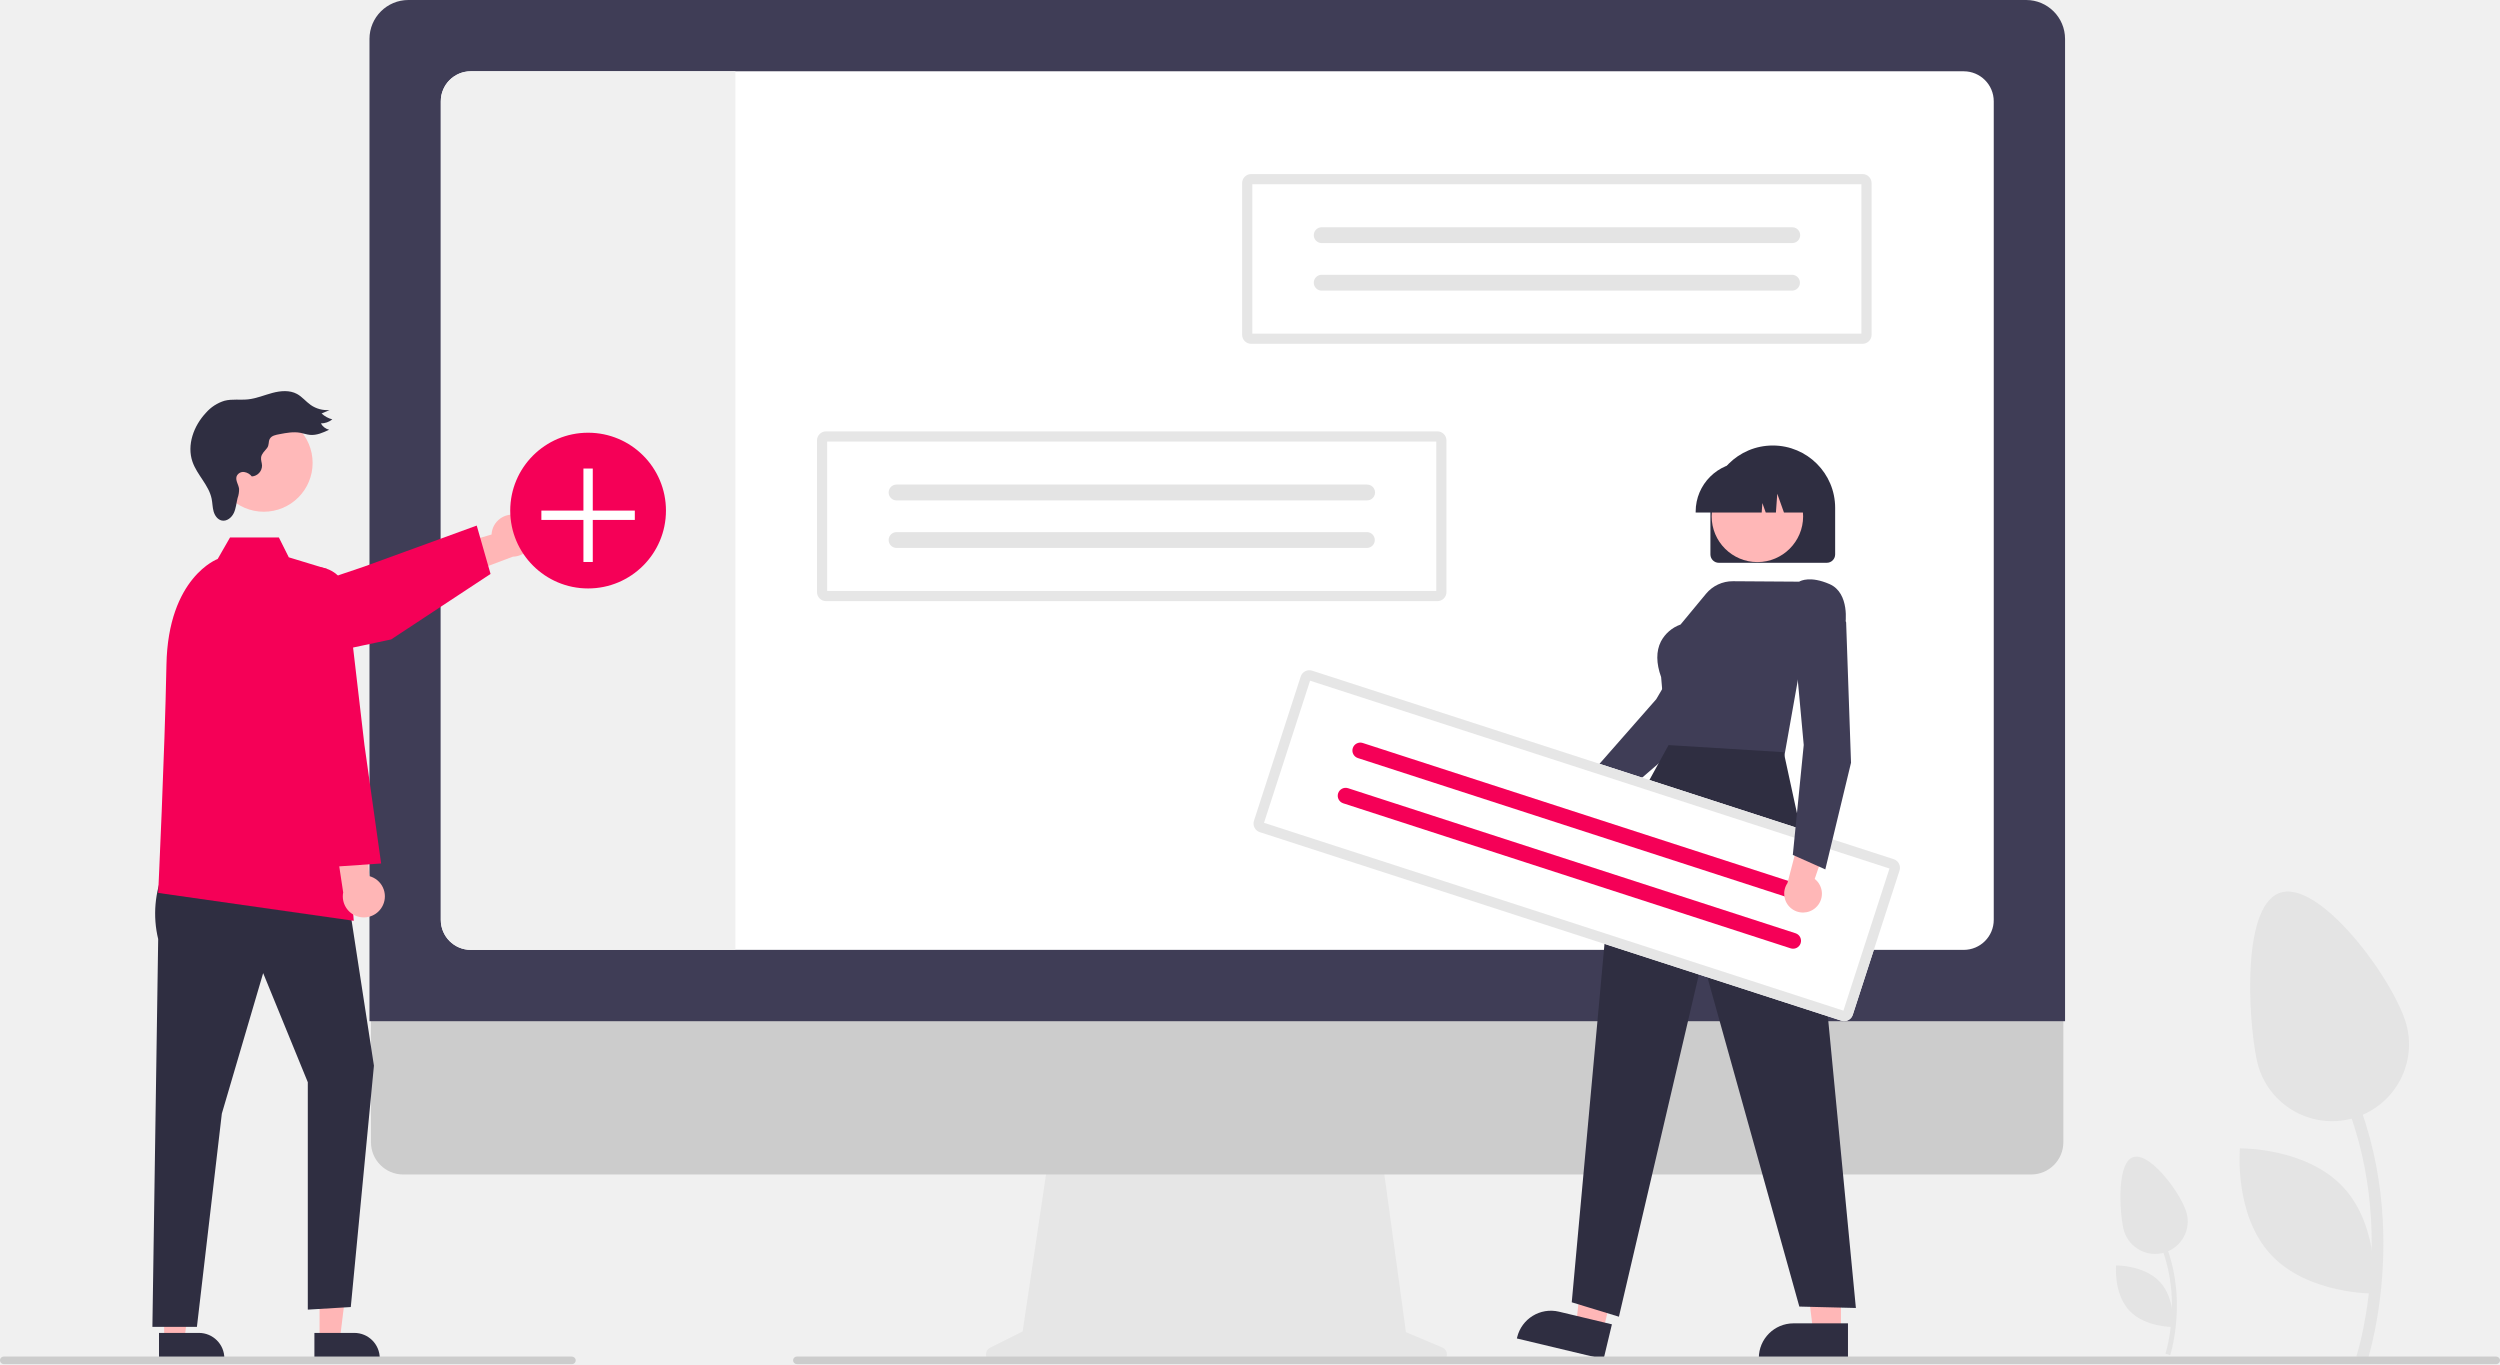
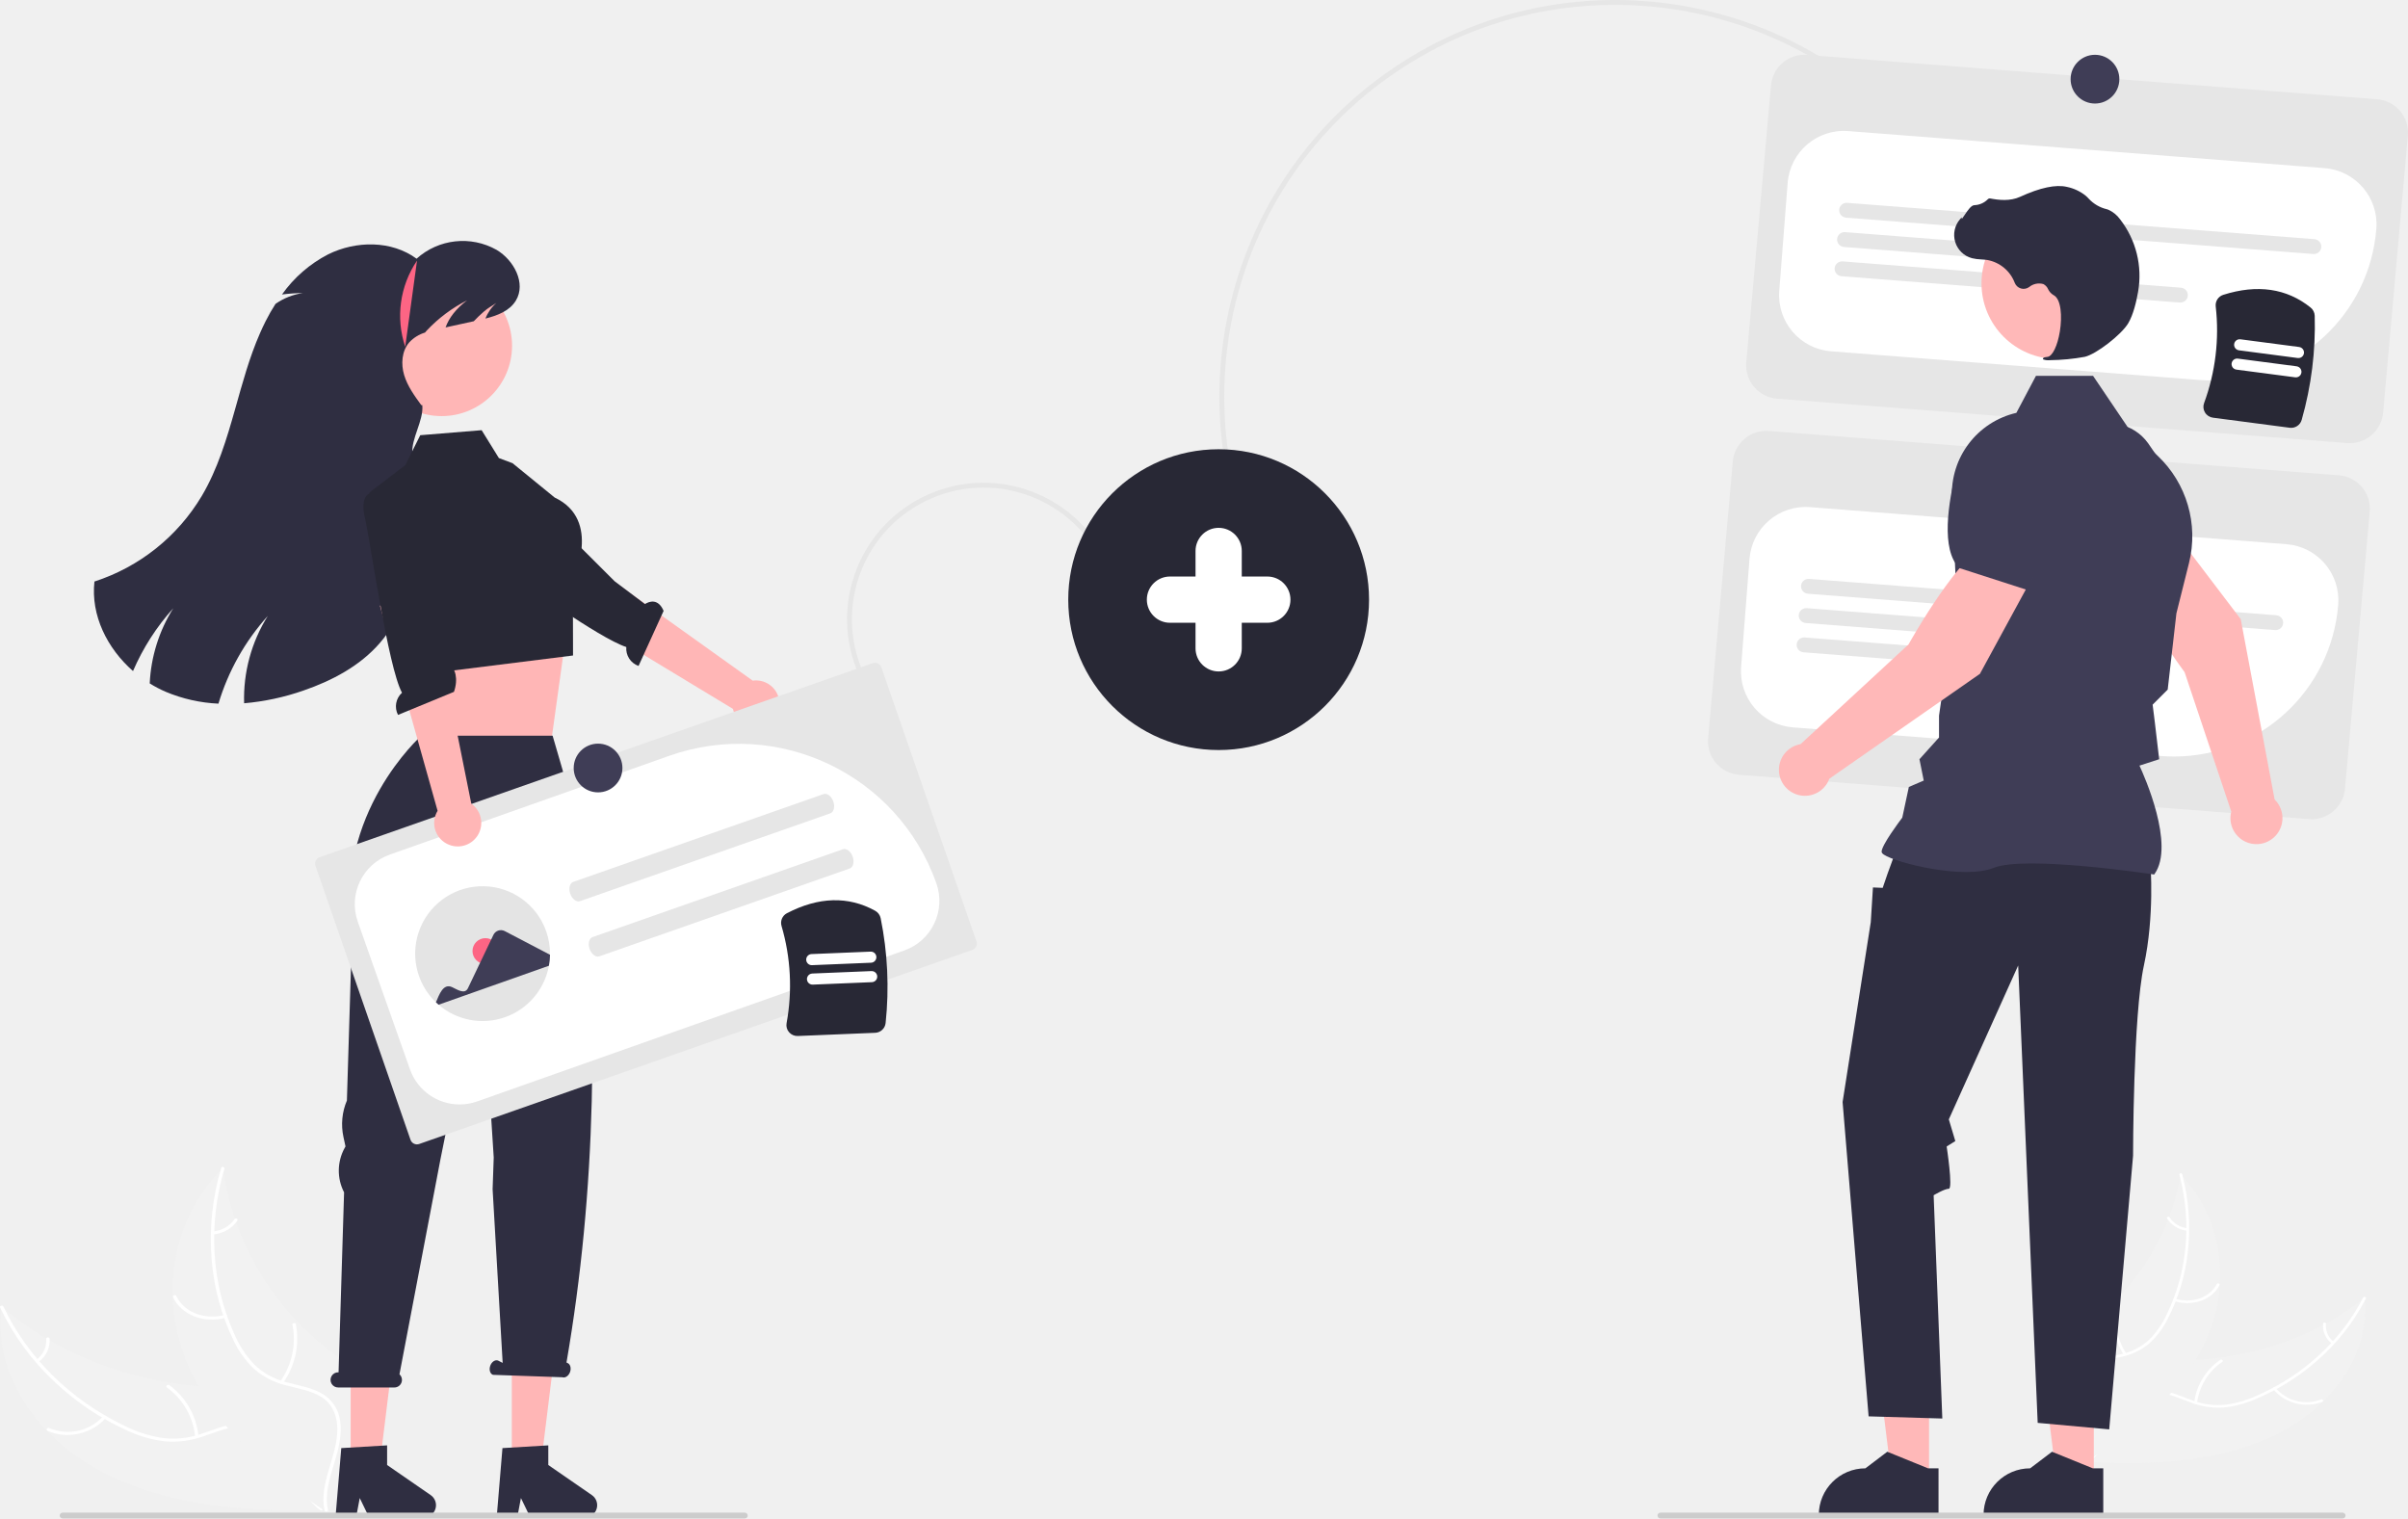
- <svg xmlns="http://www.w3.org/2000/svg" data-name="Layer 1" width="1005.563" height="548.695" viewBox="0 0 1005.563 548.695">
-   <path d="M970.113,720.75c.096-.288,9.414-29.119-7.077-54.845l-1.684,1.079c15.963,24.903,6.956,52.855,6.864,53.134Z" transform="translate(-97.21873 -175.6525)" fill="#e4e4e4" />
-   <path d="M951.243,669.605a13.113,13.113,0,1,0,25.662-5.412c-1.494-7.086-14.164-24.722-21.251-23.228S949.749,662.519,951.243,669.605Z" transform="translate(-97.21873 -175.6525)" fill="#e4e4e4" />
-   <path d="M953.633,702.748c6.324,6.834,17.638,6.649,17.638,6.649s1.06-11.266-5.264-18.1-17.638-6.649-17.638-6.649S947.308,695.914,953.633,702.748Z" transform="translate(-97.21873 -175.6525)" fill="#e4e4e4" />
-   <path d="M1049.489,722.75c.226-.68,22.216-68.718-16.702-129.429l-3.973,2.547c37.672,58.77,16.416,124.733,16.197,125.392Z" transform="translate(-97.21873 -175.6525)" fill="#e4e4e4" />
-   <path d="M1004.958,602.051a30.946,30.946,0,0,0,60.56-12.772c-3.527-16.723-33.426-58.343-50.15-54.816S1001.431,585.328,1004.958,602.051Z" transform="translate(-97.21873 -175.6525)" fill="#e4e4e4" />
-   <path d="M1010.597,680.267c14.925,16.128,41.625,15.69,41.625,15.69s2.502-26.586-12.423-42.714-41.625-15.69-41.625-15.69S995.672,664.139,1010.597,680.267Z" transform="translate(-97.21873 -175.6525)" fill="#e4e4e4" />
-   <path d="M677.315,717.627l-14.592-6.144-10.01-73.151H519.408L508.557,711.184l-13.055,6.527a3.1,3.1,0,0,0,1.387,5.873H676.112A3.1,3.1,0,0,0,677.315,717.627Z" transform="translate(-97.21873 -175.6525)" fill="#e6e6e6" />
-   <path d="M914.206,648.064H259.377a12.973,12.973,0,0,1-12.944-12.973V542.751h680.718v92.34A12.974,12.974,0,0,1,914.206,648.064Z" transform="translate(-97.21873 -175.6525)" fill="#ccc" />
-   <path d="M927.835,586.393h-682V191.292a15.657,15.657,0,0,1,15.64-15.639H912.195A15.657,15.657,0,0,1,927.835,191.292Z" transform="translate(-97.21873 -175.6525)" fill="#3f3d56" />
-   <path d="M887.106,204.328h-600.54a12.065,12.065,0,0,0-12.05,12.06v329.27a12.065,12.065,0,0,0,12.05,12.06h600.54a12.072,12.072,0,0,0,12.05-12.06v-329.27A12.072,12.072,0,0,0,887.106,204.328Z" transform="translate(-97.21873 -175.6525)" fill="#fff" />
-   <path d="M393.016,204.328v353.39H286.566a12.065,12.065,0,0,1-12.05-12.06v-329.27a12.065,12.065,0,0,1,12.05-12.06Z" transform="translate(-97.21873 -175.6525)" fill="#f0f0f0" />
-   <path d="M305.196,382.849a8.406,8.406,0,0,0-10.263,7.799l-28.653,8.447,11.862,10.014,25.391-9.557a8.452,8.452,0,0,0,1.663-16.703Z" transform="translate(-97.21873 -175.6525)" fill="#ffb6b6" />
-   <path d="M189.424,446.424a11.952,11.952,0,0,1-3.808-23.276l58.064-19.6,45.292-16.5,5.558,19.455-39.984,26.347-62.624,13.311A12.025,12.025,0,0,1,189.424,446.424Z" transform="translate(-97.21873 -175.6525)" fill="#f50057" />
-   <polygon points="128.541 538.792 136.693 538.792 140.572 507.347 128.539 507.347 128.541 538.792" fill="#ffb6b6" />
-   <path d="M223.68,711.783l16.055-.001h.001A10.232,10.232,0,0,1,249.967,722.014v.332l-26.287.001Z" transform="translate(-97.21873 -175.6525)" fill="#2f2e41" />
-   <polygon points="66.033 538.792 74.185 538.792 78.064 507.347 66.032 507.347 66.033 538.792" fill="#ffb6b6" />
-   <path d="M161.172,711.783l16.055-.001h.001A10.232,10.232,0,0,1,187.46,722.014v.332l-26.287.001Z" transform="translate(-97.21873 -175.6525)" fill="#2f2e41" />
-   <path d="M163.171,525.829a43.784,43.784,0,0,0-2.327,27.549l-2.327,155.984h17.905l10.024-85.782,16.624-56.523,17.954,43.888v91.471l17.289-1.034,9.31-97.086-10.64-69.157Z" transform="translate(-97.21873 -175.6525)" fill="#2f2e41" />
-   <path d="M228.671,404.471l-15.294-4.655-3.99-7.98H189.741l-4.959,8.645s-19.949,7.315-20.614,42.558-3.325,91.767-3.325,91.767l78.661,11.214Z" transform="translate(-97.21873 -175.6525)" fill="#f50057" />
-   <path d="M251.254,539.709A8.406,8.406,0,0,0,245.759,528.049l-2.306-29.783-12.261,9.521,4.069,26.823a8.452,8.452,0,0,0,15.992,5.099Z" transform="translate(-97.21873 -175.6525)" fill="#ffb6b6" />
-   <path d="M230.334,524.358l-17.458-44.588V415.748a11.951,11.951,0,0,1,23.821-1.385l7.1,60.871L250.52,522.966Z" transform="translate(-97.21873 -175.6525)" fill="#f50057" />
-   <circle cx="106.114" cy="186.2" r="19.632" fill="#ffb9b9" />
-   <path d="M204.618,355.885c-.919,1.179-2.178,2.244-2.38,3.725-.15,1.097.33,2.182.375,3.288a4.388,4.388,0,0,1-4.102,4.393,4.868,4.868,0,0,0-3.133-1.792,2.891,2.891,0,0,0-2.977,1.72c-.583,1.647.766,3.32.983,5.053a10.452,10.452,0,0,1-.612,3.766c-.497,1.989-.63,4.093-1.503,5.949s-2.813,3.451-4.822,3.041c-1.689-.345-2.832-1.981-3.305-3.639s-.451-3.416-.793-5.106c-1.111-5.491-5.837-9.559-7.691-14.845-2.376-6.773.478-14.521,5.398-19.749a16.076,16.076,0,0,1,7.489-4.849c3.066-.781,6.307-.22,9.452-.553,3.364-.357,6.526-1.724,9.795-2.593s6.921-1.196,9.893.42c2.073,1.127,3.574,3.071,5.505,4.427a11.548,11.548,0,0,0,7.587,2.031l-3.21,1.403a10.311,10.311,0,0,0,4.325,2.369,7.48,7.48,0,0,1-4.609,1.618,5.264,5.264,0,0,0,3.316,2.55c-2.438,1.144-5.026,2.317-7.706,2.059-1.313-.126-2.568-.593-3.865-.833-2.765-.512-5.604.019-8.365.548-1.45.278-3.23.545-3.962,1.939C205.091,353.386,205.557,354.68,204.618,355.885Z" transform="translate(-97.21873 -175.6525)" fill="#2f2e41" />
-   <circle cx="236.547" cy="205.371" r="31.32" fill="#f50057" />
-   <polygon points="255.339 205.371 238.427 205.371 238.427 188.458 234.668 188.458 234.668 205.371 217.755 205.371 217.755 209.129 234.668 209.129 234.668 226.042 238.427 226.042 238.427 209.129 255.339 209.129 255.339 205.371" fill="#fff" />
-   <path d="M600.474,245.661a3.647,3.647,0,0,0-3.643,3.643v60.998a3.647,3.647,0,0,0,3.643,3.643H846.377a3.647,3.647,0,0,0,3.643-3.643v-60.998a3.647,3.647,0,0,0-3.643-3.643Z" transform="translate(-97.21873 -175.6525)" fill="#fff" />
-   <path d="M600.474,245.661a3.647,3.647,0,0,0-3.643,3.643v60.998a3.647,3.647,0,0,0,3.643,3.643H846.377a3.647,3.647,0,0,0,3.643-3.643v-60.998a3.647,3.647,0,0,0-3.643-3.643Z" transform="translate(-97.21873 -175.6525)" fill="#e6e6e6" />
-   <path d="M600.93,309.847H845.921V249.759H600.93Z" transform="translate(-97.21873 -175.6525)" fill="#fff" />
-   <path d="M628.784,267.053a3.188,3.188,0,0,0,0,6.375H818.058a3.188,3.188,0,1,0,.003-6.375H628.784Z" transform="translate(-97.21873 -175.6525)" fill="#e4e4e4" />
-   <path d="M628.784,286.178a3.188,3.188,0,0,0,0,6.375H818.058a3.188,3.188,0,0,0,.014-6.375h-189.288Z" transform="translate(-97.21873 -175.6525)" fill="#e4e4e4" />
-   <path d="M429.474,349.161a3.647,3.647,0,0,0-3.643,3.643v60.998a3.647,3.647,0,0,0,3.643,3.643H675.377a3.647,3.647,0,0,0,3.643-3.643v-60.998a3.647,3.647,0,0,0-3.643-3.643Z" transform="translate(-97.21873 -175.6525)" fill="#fff" />
-   <path d="M429.474,349.161a3.647,3.647,0,0,0-3.643,3.643v60.998a3.647,3.647,0,0,0,3.643,3.643H675.377a3.647,3.647,0,0,0,3.643-3.643v-60.998a3.647,3.647,0,0,0-3.643-3.643Z" transform="translate(-97.21873 -175.6525)" fill="#e6e6e6" />
-   <path d="M429.93,413.347H674.921V353.259H429.93Z" transform="translate(-97.21873 -175.6525)" fill="#fff" />
-   <path d="M457.784,370.553a3.188,3.188,0,0,0,0,6.375H647.058a3.188,3.188,0,1,0,.003-6.375H457.784Z" transform="translate(-97.21873 -175.6525)" fill="#e4e4e4" />
-   <path d="M457.784,389.678a3.188,3.188,0,0,0,0,6.375H647.058a3.188,3.188,0,0,0,.014-6.375h-189.288Z" transform="translate(-97.21873 -175.6525)" fill="#e4e4e4" />
-   <path d="M729.211,512.874a7.536,7.536,0,0,0,6.404-9.619l21.793-15.566-12.988-5.001-18.704,15.549a7.577,7.577,0,0,0,3.494,14.638Z" transform="translate(-97.21873 -175.6525)" fill="#ffb7b7" />
-   <path d="M741.31,502.622l-7.23-12.348.154-.175,29.17-33.209,22.648-38.623,19.667,2.507.29,5.945-.059.089L774.704,473.777l-.033.028Z" transform="translate(-97.21873 -175.6525)" fill="#3f3d56" />
-   <polygon points="740.467 535.914 729.346 535.913 724.054 493.014 740.469 493.015 740.467 535.914" fill="#ffb7b7" />
-   <path d="M840.523,722.347l-35.862-.001v-.454a13.959,13.959,0,0,1,13.958-13.958H818.62l21.903.001Z" transform="translate(-97.21873 -175.6525)" fill="#2f2e41" />
-   <polygon points="644.748 535.55 633.93 532.967 638.746 490.012 654.712 493.824 644.748 535.55" fill="#ffb7b7" />
-   <path d="M742.222,722.347l-34.881-8.329.105-.441a13.959,13.959,0,0,1,16.818-10.335l.001 0,21.304,5.087Z" transform="translate(-97.21873 -175.6525)" fill="#2f2e41" />
-   <path d="M785.191,398.654V379.933a25.086,25.086,0,0,1,50.173,0v18.721a3.374,3.374,0,0,1-3.37,3.37h-43.433A3.374,3.374,0,0,1,785.191,398.654Z" transform="translate(-97.21873 -175.6525)" fill="#2f2e41" />
-   <circle cx="706.868" cy="207.695" r="18.392" fill="#ffb7b7" />
-   <path d="M779.256,381.431a19.867,19.867,0,0,1,19.844-19.844h3.744a19.867,19.867,0,0,1,19.844,19.844v.374h-7.913l-2.699-7.557-.54,7.557h-4.089l-1.362-3.813-.272,3.813H779.256Z" transform="translate(-97.21873 -175.6525)" fill="#2f2e41" />
-   <path d="M814.815,480.421l-46.83-1.782-2.618-30.637c-2.019-5.608-2.052-10.423-.097-14.31a14.324,14.324,0,0,1,7.908-6.835l10.247-12.376a13.947,13.947,0,0,1,10.83-5.048l26.623.182c.642-.386,4.535-2.364,12.212.964,8.327,3.61,6.393,16.147,6.373,16.273l-.019.118-.091.077-17.71,14.914Z" transform="translate(-97.21873 -175.6525)" fill="#3f3d56" />
-   <polygon points="671.139 299.694 648.988 340.08 632.194 523.817 651.169 529.612 684.756 385.882 723.736 525.534 746.481 526.103 730.994 364.944 717.46 302.548 671.139 299.694" fill="#2f2e41" />
-   <path d="M624.995,445.41a3.647,3.647,0,0,0-4.589,2.342L601.596,505.778a3.647,3.647,0,0,0,2.342,4.589L837.857,586.196a3.647,3.647,0,0,0,4.589-2.342l18.81-58.025a3.647,3.647,0,0,0-2.342-4.589Z" transform="translate(-97.21873 -175.6525)" fill="#fff" />
-   <path d="M624.995,445.41a3.647,3.647,0,0,0-4.589,2.342L601.596,505.778a3.647,3.647,0,0,0,2.342,4.589L837.857,586.196a3.647,3.647,0,0,0,4.589-2.342l18.81-58.025a3.647,3.647,0,0,0-2.342-4.589Z" transform="translate(-97.21873 -175.6525)" fill="#e6e6e6" />
-   <path d="M605.635,506.609l233.053,75.548,18.529-57.159-233.053-75.548Z" transform="translate(-97.21873 -175.6525)" fill="#fff" />
-   <path d="M645.328,474.49a3.188,3.188,0,0,0-1.966,6.065l180.05,58.366a3.188,3.188,0,1,0,1.969-6.064l-.003-.001Z" transform="translate(-97.21873 -175.6525)" fill="#f50057" />
-   <path d="M639.431,492.683a3.188,3.188,0,0,0-1.966,6.065L817.514,557.114a3.188,3.188,0,0,0,1.979-6.06l-.014-.004Z" transform="translate(-97.21873 -175.6525)" fill="#f50057" />
-   <path d="M827.539,540.728a7.536,7.536,0,0,0-.397-11.549l8.648-25.347-13.47,3.5-6.147,23.533a7.577,7.577,0,0,0,11.366,9.863Z" transform="translate(-97.21873 -175.6525)" fill="#ffb7b7" />
-   <path d="M831.402,525.347,818.333,519.521l4.391-44.216-4.087-44.586,17.446-9.418,3.698,4.663.004.106,1.96,56.38-.01.043Z" transform="translate(-97.21873 -175.6525)" fill="#3f3d56" />
-   <path d="M1101.255,724.347l-683.448,0a1.567,1.567,0,0,1-1.539-1.134,1.529,1.529,0,0,1,1.477-1.919l683.385,0a1.615,1.615,0,0,1,1.616,1.194A1.528,1.528,0,0,1,1101.255,724.347Z" transform="translate(-97.21873 -175.6525)" fill="#ccc" />
-   <path d="M327.255,724.347l-228.448,0a1.567,1.567,0,0,1-1.539-1.134,1.529,1.529,0,0,1,1.477-1.919l228.385,0a1.615,1.615,0,0,1,1.616,1.194A1.528,1.528,0,0,1,327.255,724.347Z" transform="translate(-97.21873 -175.6525)" fill="#ccc" />
+ <svg xmlns="http://www.w3.org/2000/svg" data-name="Layer 1" width="989.311" height="623.836" viewBox="0 0 989.311 623.836">
+   <path d="M692.379,157.22c71.22-38.107,161.612-18.129,209.536,49.439l-1.631,1.157c-47.332-66.735-136.619-86.461-206.963-48.833a161.362,161.362,0,0,0-17.272,10.692C603.712,220.983,586.602,321.574,637.908,393.911l-1.631,1.157c-51.944-73.237-34.622-175.08,38.615-227.024A163.743,163.743,0,0,1,692.379,157.22Z" transform="translate(-105.3446 -138.0821)" fill="#e6e6e6" />
+   <path d="M1069.675,320.104,835.425,301.88a13.774,13.774,0,0,1-12.649-14.784l10.155-113.813a13.774,13.774,0,0,1,14.784-12.65l234.25,18.224a13.774,13.774,0,0,1,12.65,14.784L1084.458,307.454A13.774,13.774,0,0,1,1069.675,320.104Z" transform="translate(-105.3446 -138.0821)" fill="#e6e6e6" />
+   <path d="M1014.342,294.391q-2.667,0-5.354-.208L857.601,282.406a23.119,23.119,0,0,1-21.257-24.843l3.452-44.375A23.146,23.146,0,0,1,864.64,191.93l195.762,15.229a23.147,23.147,0,0,1,21.257,24.843,67.639,67.639,0,0,1-67.317,62.389Z" transform="translate(-105.3446 -138.0821)" fill="#fff" />
+   <path d="M1055.718,242.436l-191.906-14.93a3.054,3.054,0,1,1,.474-6.089l191.906,14.93a3.054,3.054,0,1,1-.474,6.089Z" transform="translate(-105.3446 -138.0821)" fill="#e6e6e6" />
+   <path d="M976.033,248.34l-113.158-8.803a3.054,3.054,0,0,1,.474-6.089L976.507,242.251a3.054,3.054,0,1,1-.474,6.089Z" transform="translate(-105.3446 -138.0821)" fill="#e6e6e6" />
+   <path d="M1000.96,262.383,861.94,251.567a3.054,3.054,0,1,1,.474-6.089l139.021,10.815a3.054,3.054,0,0,1-.474,6.089Z" transform="translate(-105.3446 -138.0821)" fill="#e6e6e6" />
+   <path d="M1054,474.604l-234.25-18.224a13.774,13.774,0,0,1-12.649-14.784l10.155-113.813a13.774,13.774,0,0,1,14.784-12.65l234.25,18.224a13.774,13.774,0,0,1,12.65,14.784l-10.155,113.813A13.774,13.774,0,0,1,1054,474.604Z" transform="translate(-105.3446 -138.0821)" fill="#e6e6e6" />
+   <path d="M998.606,448.889q-2.629,0-5.293-.206L841.926,436.906a23.119,23.119,0,0,1-21.257-24.843l3.452-44.375a23.121,23.121,0,0,1,24.844-21.258L1044.727,361.66a23.12,23.12,0,0,1,21.257,24.843A67.722,67.722,0,0,1,998.606,448.889Z" transform="translate(-105.3446 -138.0821)" fill="#fff" />
+   <path d="M1040.043,396.936,848.136,382.007a3.054,3.054,0,1,1,.474-6.089l191.906,14.93a3.054,3.054,0,1,1-.474,6.089Z" transform="translate(-105.3446 -138.0821)" fill="#e6e6e6" />
+   <path d="M960.358,402.84,847.201,394.037a3.054,3.054,0,1,1,.474-6.089L960.832,396.751a3.054,3.054,0,0,1-.474,6.089Z" transform="translate(-105.3446 -138.0821)" fill="#e6e6e6" />
+   <path d="M985.285,416.883,846.265,406.067a3.054,3.054,0,0,1,.474-6.089l139.021,10.815a3.054,3.054,0,0,1-.474,6.089Z" transform="translate(-105.3446 -138.0821)" fill="#e6e6e6" />
+   <path d="M458.135,415.139a56.086,56.086,0,1,1,102.625-45.285l-1.83.808a54.085,54.085,0,1,0-98.964,43.669Z" transform="translate(-105.3446 -138.0821)" fill="#e6e6e6" />
+   <path d="M1039.491,727.921c22.9-10.852,39.958-32.684,37.297-56.678-20.545,16.636-48.515,25.926-77.391,25.704-11.247-.087-23.842-1.231-32.015,5.08-5.085,3.927-7.379,10.162-7.669,16.376-.29,6.214,1.217,12.504,2.715,18.711l-.456,1.471C988.86,740.296,1016.59,738.772,1039.491,727.921Z" transform="translate(-105.3446 -138.0821)" fill="#f2f2f2" />
+   <path d="M1076.224,671.183c-8.857,17.282-24.213,31.686-43.297,40.117a45.812,45.812,0,0,1-13.206,3.88,29.856,29.856,0,0,1-13.736-1.796c-4.148-1.488-8.236-3.426-12.635-4.016a16.171,16.171,0,0,0-12.219,3.294c-4.065,3.161-6.489,7.535-8.686,11.898-2.439,4.845-4.884,9.918-9.66,13.22-.579.4.227,1.232.805.833,8.31-5.744,9.51-16.132,16.113-23.089a15.539,15.539,0,0,1,12.492-5.222c4.489.331,8.707,2.327,12.894,3.865a32.04,32.04,0,0,0,13.399,2.198,42.982,42.982,0,0,0,13.367-3.399,92.244,92.244,0,0,0,25.291-15.737,86.238,86.238,0,0,0,20.212-25.658c.306-.597-.83-.983-1.134-.39Z" transform="translate(-105.3446 -138.0821)" fill="#fff" />
+   <path d="M1039.32,708.865a17.932,17.932,0,0,0,20.161,5.125c.667-.28.122-1.257-.545-.976a16.601,16.601,0,0,1-18.746-4.8c-.468-.57-1.335.086-.87.652Z" transform="translate(-105.3446 -138.0821)" fill="#fff" />
+   <path d="M1007.999,714.38a24.113,24.113,0,0,1,10.37-16.813c.577-.402-.229-1.234-.805-.833a25.072,25.072,0,0,0-10.749,17.518c-.082.67,1.103.794,1.184.128Z" transform="translate(-105.3446 -138.0821)" fill="#fff" />
+   <path d="M1064.096,689.31a8.152,8.152,0,0,1-3.143-7.287c.092-.668-1.093-.791-1.184-.128a9.127,9.127,0,0,0,3.458,8.067.678.678,0,0,0,.837.09.486.486,0,0,0,.032-.742Z" transform="translate(-105.3446 -138.0821)" fill="#fff" />
+   <path d="M1001.232,620.513c-.071.414-.141.829-.221,1.247a90.558,90.558,0,0,1-4.472,16.289c-.147.411-.302.824-.462,1.229a98.171,98.171,0,0,1-22.517,33.988A103.186,103.186,0,0,1,960.682,684.036c-6.381,4.516-13.746,8.927-17.785,15.011a16.16,16.16,0,0,0-1.148,1.965l18.194,36.812c.087.069.165.141.252.209l.654,1.494c.253-.153.511-.316.764-.469.147-.088.29-.184.437-.272.097-.061.194-.123.285-.173.032-.02.064-.041.088-.058.092-.05.17-.106.253-.153q2.169-1.366,4.322-2.766c.009-.003.009-.003.014-.014,10.913-7.136,21.177-15.2,29.61-24.503.254-.28.517-.563.762-.859a91.846,91.846,0,0,0,10.029-13.491,78.985,78.985,0,0,0,4.262-8.075,65.191,65.191,0,0,0,5.672-22.691c1.028-15.712-3.633-31.959-15.221-44.537C1001.831,621.145,1001.538,620.831,1001.232,620.513Z" transform="translate(-105.3446 -138.0821)" fill="#f2f2f2" />
+   <path d="M1000.767,620.764c5.068,19.434,3.322,39.93-5.259,57.37a36.004,36.004,0,0,1-7.261,10.411,24.302,24.302,0,0,1-11.5,5.883c-4.113.974-8.486,1.534-12.178,3.406a12.838,12.838,0,0,0-6.918,9.382c-.903,4.872.242,9.889,1.551,14.775,1.453,5.424,3.058,11.045,1.716,16.421-.162.651,1.004.923,1.166.272,2.333-9.353-3.8-18.81-3.566-28.271.109-4.415,1.718-8.717,5.818-11.164,3.585-2.139,8.094-2.721,12.27-3.674a26.335,26.335,0,0,0,11.52-5.359,33.615,33.615,0,0,0,7.707-10.089,78.617,78.617,0,0,0,8.282-26.983,86.815,86.815,0,0,0-2.236-32.66c-.175-.671-1.287-.386-1.113.281Z" transform="translate(-105.3446 -138.0821)" fill="#fff" />
+   <path d="M998.645,672.622c7.485,2.345,15.425-.46,18.563-6.523.309-.597-.759-1.132-1.069-.534-2.94,5.679-10.288,8.227-17.284,6.035-.736-.231-.942.793-.21,1.022Z" transform="translate(-105.3446 -138.0821)" fill="#fff" />
+   <path d="M978.929,694.185a25.601,25.601,0,0,1-3.617-19.851c.16-.652-1.007-.923-1.166-.272a26.647,26.647,0,0,0,3.81,20.654C978.347,695.328,979.318,694.794,978.929,694.185Z" transform="translate(-105.3446 -138.0821)" fill="#fff" />
+   <path d="M1003.958,642.677a10.059,10.059,0,0,1-7.286-4.486c-.383-.616-1.354-.081-.973.53a11.271,11.271,0,0,0,8.049,4.978c.322.039.623-.075.688-.375a.586.586,0,0,0-.478-.647Z" transform="translate(-105.3446 -138.0821)" fill="#fff" />
+   <path d="M1039.856,466.548l-13.919-74.096L998.613,356.487l-20.25,13.239c2.861,15.519,24.505,44.491,24.505,44.491l19.184,57.304c-.077.298-.148.599-.199.908a10.687,10.687,0,1,0,18.002-5.881Z" transform="translate(-105.3446 -138.0821)" fill="#ffb8b8" />
+   <path d="M978.907,377.555l22.925-18.607.044-.098c4.288-9.716-5.232-26.377-13.974-38.642a19.596,19.596,0,0,0-26.223-5.3h0a19.639,19.639,0,0,0-9.131,18.613l1.928,18.562Z" transform="translate(-105.3446 -138.0821)" fill="#3f3d56" />
+   <polygon points="792.539 608.221 777.285 608.22 770.029 549.384 792.542 549.385 792.539 608.221" fill="#ffb8b8" />
+   <path d="M901.775,741.323l-4.293-0L880.719,734.506l-8.984,6.816h-.001a19.145,19.145,0,0,0-19.144,19.144v.622l49.184.002Z" transform="translate(-105.3446 -138.0821)" fill="#2f2e41" />
+   <polygon points="860.222 608.221 844.968 608.22 837.712 549.384 860.225 549.385 860.222 608.221" fill="#ffb8b8" />
+   <path d="M969.458,741.323l-4.293-0-16.762-6.817-8.984,6.816h-.001A19.145,19.145,0,0,0,920.273,760.465v.622l49.184.002Z" transform="translate(-105.3446 -138.0821)" fill="#2f2e41" />
+   <path d="M988.826,492.877s1.781,21.374-2.672,41.857-4.453,78.17-4.453,78.17l-9.796,112.411-29.389-2.672-8.015-187.91-28.498,63.23,2.672,8.906-3.559,2.226s2.668,17.366.887,17.366-6.234,2.672-6.234,2.672l3.562,91.728-30.279-.891L862.365,590.84l11.577-73.917.891-14.249,4.008.165,2.041-5.953,3.748-10.242Z" transform="translate(-105.3446 -138.0821)" fill="#2f2e41" />
+   <path d="M990.365,497.367l.159-.223c8.477-11.868-4.272-40.386-6.195-44.52l8.099-2.628-1.824-15.503-.864-6.911,6.19-6.19.017-.154,3.562-31.17,5.179-20.703a45.452,45.452,0,0,0-12.901-44.048l-11.972-11.288-14.55-21.529h-23.463l-8.045,15.196A34.199,34.199,0,0,0,907.297,342.612l1.823,39.855-7.138,49.623-.004,8.98-8.033,8.927,1.754,8.77-6.114,2.62-2.7,12.597c-1.117,1.474-8.491,11.306-8.491,13.994,0,.404.298.794.937,1.226,5.025,3.403,32.8,10.34,45.092,5.421,13.094-5.236,65.145,2.619,65.67,2.699Z" transform="translate(-105.3446 -138.0821)" fill="#3f3d56" />
+   <path d="M786.324,760.728a1.186,1.186,0,0,0,1.183,1.19h280.297a1.19,1.19,0,0,0,0-2.38h-280.29a1.187,1.187,0,0,0-1.19,1.183Z" transform="translate(-105.3446 -138.0821)" fill="#ccc" />
+   <circle cx="845.159" cy="116.393" r="31.074" fill="#ffb8b8" />
+   <path d="M947.526,286.053a84.516,84.516,0,0,0,14.346-1.375c4.687-1.08,15.027-9.076,17.846-13.799h0c2.094-3.51,3.35-8.938,4.036-12.874a37.779,37.779,0,0,0-7.379-29.811,11.936,11.936,0,0,0-4.926-3.989c-.174-.063-.354-.118-.534-.165a14.727,14.727,0,0,1-7.44-4.342,12.144,12.144,0,0,0-1.25-1.221,18.139,18.139,0,0,0-7.664-3.604c-4.529-1.088-11.006.275-19.253,4.054-4.143,1.899-8.742,1.369-12.286.695a1.154,1.154,0,0,0-1.076.4,8.144,8.144,0,0,1-5.476,2.349c-1.258.088-2.535,1.866-4.074,4.182-.349.526-.757,1.139-1.052,1.514l-.059-.703-.692.804a9.883,9.883,0,0,0,4.876,15.981,19.273,19.273,0,0,0,3.891.517c.795.051,1.617.104,2.407.22a14.9,14.9,0,0,1,11.318,9.38,3.897,3.897,0,0,0,5.928,1.739,6.438,6.438,0,0,1,5.837-1.219,4.274,4.274,0,0,1,1.944,2.093,5.57,5.57,0,0,0,2.176,2.41c3.235,1.564,3.644,8.85,2.654,14.959-.954,5.888-3.03,10.184-5.047,10.445-1.553.201-1.729.317-1.834.595l-.094.249.181.226A6.364,6.364,0,0,0,947.526,286.053Z" transform="translate(-105.3446 -138.0821)" fill="#2f2e41" />
+   <circle cx="500.674" cy="246.354" r="61.789" fill="#282835" />
+   <path d="M940.369,375.24,919.987,362.206c-12.979,8.977-30.519,40.603-30.519,40.603l-44.392,41.012A10.681,10.681,0,1,0,856.914,458.015l61.868-43.1Z" transform="translate(-105.3446 -138.0821)" fill="#ffb8b8" />
+   <path d="M938.426,380.529l13.575-32.58-4.91-18.004a19.641,19.641,0,0,0-15.241-14.055h0a19.595,19.595,0,0,0-22.536,14.418c-3.718,14.596-6.573,33.571.936,41.08l.076.076Z" transform="translate(-105.3446 -138.0821)" fill="#3f3d56" />
+   <path d="M147.903,743.067c-26.572-13.639-45.851-39.995-41.82-68.161,23.581,20.365,56.184,32.353,90.209,33.17,13.252.318,28.133-.559,37.525,7.18,5.844,4.816,8.313,12.246,8.423,19.578.109,7.332-1.9,14.685-3.897,21.941l.482,1.75C207.085,759.536,174.475,756.705,147.903,743.067Z" transform="translate(-105.3446 -138.0821)" fill="#f2f2f2" />
+   <path d="M106.749,674.857c9.788,20.69,27.34,38.232,49.507,48.877a53.994,53.994,0,0,0,15.412,5.064,35.188,35.188,0,0,0,16.249-1.602c4.942-1.598,9.83-3.729,15.034-4.259a19.059,19.059,0,0,1,14.272,4.337c4.67,3.875,7.363,9.119,9.788,14.341,2.693,5.798,5.383,11.866,10.886,15.934.667.493-.314,1.443-.98.951-9.575-7.077-10.6-19.359-18.119-27.802-3.509-3.94-8.459-6.872-14.52-6.618-5.301.222-10.344,2.416-15.334,4.071A37.764,37.764,0,0,1,173.076,730.24a50.658,50.658,0,0,1-15.62-4.503,108.722,108.722,0,0,1-29.206-19.483,101.642,101.642,0,0,1-22.852-30.981c-.338-.715,1.015-1.127,1.351-.417Z" transform="translate(-105.3446 -138.0821)" fill="#fff" />
+   <path d="M148.816,720.625c-5.825,6.644-16.077,8.89-23.941,5.284-.775-.355-.097-1.485.679-1.13a19.566,19.566,0,0,0,22.262-4.955c.573-.654,1.57.151,1.0.801Z" transform="translate(-105.3446 -138.0821)" fill="#fff" />
+   <path d="M185.507,728.291a28.42,28.42,0,0,0-11.589-20.193c-.665-.495.316-1.445.98-.951a29.55,29.55,0,0,1,12.009,21.038c.072.792-1.329.894-1.4.106Z" transform="translate(-105.3446 -138.0821)" fill="#fff" />
+   <path d="M120.358,696.664a9.609,9.609,0,0,0,3.975-8.467c-.083-.79,1.317-.891,1.4-.106a10.758,10.758,0,0,1-4.375,9.374.799.799,0,0,1-.99.075.572.572,0,0,1-.01-.876Z" transform="translate(-105.3446 -138.0821)" fill="#fff" />
+   <path d="M196.983,617.966c.068.491.135.982.213,1.477a106.732,106.732,0,0,0,4.66,19.356c.157.489.326.982.499,1.465a115.707,115.707,0,0,0,25.257,40.879,121.616,121.616,0,0,0,14.768,13.169c7.349,5.558,15.86,11.03,20.39,18.348a19.046,19.046,0,0,1,1.278,2.358l-22.808,42.686c-.105.078-.199.159-.305.237l-.826,1.736c-.292-.189-.59-.392-.882-.581-.17-.109-.335-.228-.505-.337-.112-.076-.223-.152-.33-.215-.037-.025-.074-.051-.101-.072-.106-.062-.197-.131-.292-.189q-2.505-1.69-4.989-3.419c-.011-.004-.011-.004-.016-.017-12.59-8.814-24.38-18.696-33.966-29.971-.288-.339-.587-.682-.865-1.041a108.252,108.252,0,0,1-11.31-16.267,93.092,93.092,0,0,1-4.719-9.671,76.835,76.835,0,0,1-5.835-26.943c-.624-18.548,5.474-37.513,19.594-51.897C196.255,618.688,196.611,618.33,196.983,617.966Z" transform="translate(-105.3446 -138.0821)" fill="#f2f2f2" />
+   <path d="M197.522,618.279c-6.696,22.704-5.404,46.915,4.053,67.78a42.435,42.435,0,0,0,8.164,12.535,28.643,28.643,0,0,0,13.328,7.36c4.809,1.301,9.939,2.124,14.219,4.467a15.131,15.131,0,0,1,7.8,11.311c.882,5.774-.655,11.641-2.379,17.347-1.915,6.336-4.014,12.897-2.635,19.28.167.773-1.217,1.049-1.384.277-2.399-11.105,5.18-22.017,5.257-33.171.036-5.205-1.698-10.333-6.436-13.368-4.143-2.654-9.433-3.507-14.318-4.786a31.039,31.039,0,0,1-13.371-6.744,39.618,39.618,0,0,1-8.702-12.173,92.66,92.66,0,0,1-8.749-32.096,102.323,102.323,0,0,1,3.854-38.391c.231-.784,1.53-.407,1.301.372Z" transform="translate(-105.3446 -138.0821)" fill="#fff" />
+   <path d="M198.085,679.448c-8.905,2.483-18.154-1.119-21.624-8.377-.342-.715.937-1.305,1.279-.589,3.251,6.8,11.812,10.075,20.136,7.755.876-.244,1.08.969.209,1.212Z" transform="translate(-105.3446 -138.0821)" fill="#fff" />
+   <path d="M220.506,705.587a30.174,30.174,0,0,0,5.002-23.25c-.164-.774,1.22-1.05,1.384-.277a31.407,31.407,0,0,1-5.26,24.188c-.485.707-1.608.042-1.126-.661Z" transform="translate(-105.3446 -138.0821)" fill="#fff" />
+   <path d="M192.944,643.974a11.855,11.855,0,0,0,8.751-5.013c.475-.711,1.598-.045,1.126.661a13.284,13.284,0,0,1-9.668,5.563c-.381.034-.731-.111-.797-.467a.691.691,0,0,1,.588-.744Z" transform="translate(-105.3446 -138.0821)" fill="#fff" />
+   <polygon points="172.025 265.948 174.027 284.513 172.849 308.857 226.771 302.451 231.838 265.948 225.382 266.011 172.025 265.948" fill="#ffb6b6" />
+   <polygon points="144.057 603.005 155.846 603.005 161.457 557.533 144.057 557.533 144.057 603.005" fill="#ffb6b6" />
+   <path d="M245.554,733.012l18.834-1.124v8.069L282.295,752.324a5.04,5.04,0,0,1-2.864,9.188H257.008l-3.865-7.982-1.509,7.982h-8.454Z" transform="translate(-105.3446 -138.0821)" fill="#2f2e41" />
+   <polygon points="210.278 603.005 222.067 603.005 227.677 557.533 210.278 557.533 210.278 603.005" fill="#ffb6b6" />
+   <path d="M311.775,733.012l18.834-1.124v8.069l17.906,12.367a5.04,5.04,0,0,1-2.864,9.188H323.229l-3.865-7.982-1.509,7.982H309.4Z" transform="translate(-105.3446 -138.0821)" fill="#2f2e41" />
+   <path d="M244.315,701.874h.128l2.267-73.936a19.333,19.333,0,0,1,.254-18.27l.325-.588-.842-3.901a24.85,24.85,0,0,1,1.42-14.956l2.115-68.968c-7.557-48.973,28.456-80.911,28.456-80.911h53.947l11.582,39.792c7.657,74.595,6.267,147.286-5.883,217.71l.331.168c1.193.412,1.704,2.064,1.143,3.69s-1.983,2.611-3.176,2.2l-28.49-.991c-1.193-.412-1.704-2.064-1.143-3.69.561-1.627,1.983-2.611,3.176-2.2l1.937.98-4.131-71.345.458-13.032-.945-14.784-4.367-66.499-16.53,81.775-16.884,88.578a3.106,3.106,0,0,1-2.094,5.408H244.315a3.116,3.116,0,1,1,0-6.231Z" transform="translate(-105.3446 -138.0821)" fill="#2f2e41" />
+   <circle cx="181.441" cy="142.012" r="28.935" fill="#ffb6b6" />
+   <path d="M159.992,413.775a94.208,94.208,0,0,1,16.532-25.79,63.662,63.662,0,0,0-9.667,30.87,48.78,48.78,0,0,0,6.602,3.453A63.262,63.262,0,0,0,195.092,427.168a94.396,94.396,0,0,1,20.269-36.034,63.814,63.814,0,0,0-9.72,35.877,99.921,99.921,0,0,0,24.341-5.217c11.808-4.062,23.271-10.129,31.437-19.565,8.838-10.213,13.194-23.69,14.601-37.126,1.407-13.425.084-26.976-1.249-40.411-.63-6.403,4.702-13.771,4.073-20.174h-.42c-2.803-3.842-5.658-7.778-7.033-12.333-1.365-4.545-1.008-9.909,2.131-13.488a14.655,14.655,0,0,1,6.434-3.989c.231-.294.483-.577.745-.861a59.841,59.841,0,0,1,16.532-12.365c-4.461,3.369-7.442,7.18-8.828,11.116q5.794-1.275,11.588-2.54a55.815,55.815,0,0,1,4.073-3.905c2.068-1.795,2.75-1.931,5.217-3.621a16.643,16.643,0,0,0-4.503,6.424c4.965-1.249,9.93-3.128,12.512-7.4,4.283-7.064-.808-16.595-7.914-20.814a28.316,28.316,0,0,0-32.885,3.621c-10.276-7.568-24.908-7.442-36.339-1.784a53.134,53.134,0,0,0-18.957,16.49,74.143,74.143,0,0,1,8.586-.598,26.332,26.332,0,0,0-11.242,4.45,77.432,77.432,0,0,0-4.073,7.127q-1.212,2.409-2.288,4.881c-4.398,10.014-7.264,20.678-10.234,31.216-3.464,12.281-7.18,24.646-13.666,35.635a80.038,80.038,0,0,1-44.137,35.216C142.599,390.882,149.38,404.464,159.992,413.775Z" transform="translate(-105.3446 -138.0821)" fill="#2f2e41" />
+   <path d="M315.924,328.38l-5.616-2.109-7.082-11.451-25.225,2.061-6.131,12.278L257.1,340.439l6.459,34.018L273.595,415.779l67.177-8.397-.071-31.106s12.139-24.576-7.47-33.785Z" transform="translate(-105.3446 -138.0821)" fill="#282835" />
+   <path d="M419.471,436.28a9.612,9.612,0,0,1-12.991-6.962l-74.902-45.323,13.691-15.796,69.321,49.518a9.664,9.664,0,0,1,4.881,18.563Z" transform="translate(-105.3446 -138.0821)" fill="#ffb6b6" />
+   <path d="M306.619,362.503s-3.58,3.602,5.402,9.524c7.191,4.741,39.264,28.17,50.633,31.876a7.551,7.551,0,0,0,5.033,7.77l10.294-22.622c-2.228-5.172-5.793-3.974-7.668-2.802l-12.433-9.35-30.53-30.486-18.191,13.441Z" transform="translate(-105.3446 -138.0821)" fill="#282835" />
+   <path d="M276.675,245.149a40.295,40.295,0,0,0-4.848,35.414" transform="translate(-105.3446 -138.0821)" fill="#fd6584" />
+   <path d="M129.876,760.728a1.186,1.186,0,0,0,1.19,1.19h280.29a1.19,1.19,0,1,0,0-2.38h-280.29A1.187,1.187,0,0,0,129.876,760.728Z" transform="translate(-105.3446 -138.0821)" fill="#ccc" />
+   <path id="a4a87c0b-578c-404f-b0e7-3c25016717c2-232" data-name="Path 3114" d="M236.666,490.254a2.797,2.797,0,0,0-1.711,3.56l39.05,112.55a2.797,2.797,0,0,0,3.56,1.711L504.786,528.354a2.797,2.797,0,0,0,1.711-3.561L467.447,412.243a2.797,2.797,0,0,0-3.561-1.711Z" transform="translate(-105.3446 -138.0821)" fill="#e6e6e6" />
+   <path d="M294.179,591.832a21.649,21.649,0,0,1-20.396-14.41l-21.445-60.676a21.612,21.612,0,0,1,13.174-27.578l114.839-40.589a86.06,86.06,0,0,1,109.698,52.403A21.612,21.612,0,0,1,476.875,528.561l-.167-.472.167.472L301.36,590.596A21.534,21.534,0,0,1,294.179,591.832Z" transform="translate(-105.3446 -138.0821)" fill="#fff" />
+   <path id="e6660b72-17a8-4076-a000-8bf222be7673-233" data-name="Path 3117" d="M446.469,472.227,343.641,508.305c-1.449.508-3.244-.85-4.011-3.034s-.213-4.366,1.236-4.874l102.828-36.078c1.449-.508,3.244.85,4.011,3.034S447.918,471.72,446.469,472.227Z" transform="translate(-105.3446 -138.0821)" fill="#e6e6e6" />
+   <path id="f689c0b7-f689-4c10-b0b9-25ad5f15d9dd-234" data-name="Path 3118" d="M454.422,494.896,351.594,530.974c-1.449.508-3.244-.85-4.011-3.034s-.213-4.366,1.236-4.874l102.828-36.078c1.449-.508,3.244.85,4.011,3.034S455.871,494.388,454.422,494.896Z" transform="translate(-105.3446 -138.0821)" fill="#e6e6e6" />
+   <path id="f731b694-f804-4551-a9ab-28894637a524-235" data-name="Path 3124" d="M364.949,583.573" transform="translate(-105.3446 -138.0821)" fill="#e6e6e6" />
+   <path d="M329.727,520.638a27.578,27.578,0,0,1,1.584,9.697,26.822,26.822,0,0,1-.446,4.502,27.706,27.706,0,0,1-45.329,16.021q-.56-.479-1.091-.989a27.7,27.7,0,1,1,45.282-29.231Z" transform="translate(-105.3446 -138.0821)" fill="#e4e4e4" />
+   <circle cx="199.419" cy="390.722" r="5.295" fill="#fd6584" />
+   <path d="M284.445,549.869c1.359-3.155,2.966-7.968,6.688-6.216,1.839.797,5.132,3.219,6.469.402l10.47-21.916a3.41,3.41,0,0,1,4.627-1.543l18.613,9.738a26.83,26.83,0,0,1-.446,4.502l-45.329,16.021Z" transform="translate(-105.3446 -138.0821)" fill="#3f3d56" />
+   <path d="M289.848,485.147a9.612,9.612,0,0,1-4.725-13.961L261.428,386.906l20.79-2.172,16.755,83.527a9.664,9.664,0,0,1-9.125,16.886Z" transform="translate(-105.3446 -138.0821)" fill="#ffb6b6" />
+   <path d="M257.922,340.642s-5.075.182-2.566,10.644c2.008,8.376,9.383,60.917,15.149,71.393a7.551,7.551,0,0,0-1.637,9.112l22.977-9.477c1.908-5.298.431-10.108-1.74-10.534l-2.684-15.323L283.464,345.053l-21.877-4.608Z" transform="translate(-105.3446 -138.0821)" fill="#282835" />
+   <path d="M464.902,562.391l-31.776,1.316a4.501,4.501,0,0,1-3.602-1.555,4.408,4.408,0,0,1-1.017-3.707,86.535,86.535,0,0,0-2.075-39.953,4.471,4.471,0,0,1,2.208-5.227c13.015-6.762,25.211-7.105,36.246-1.02a4.527,4.527,0,0,1,2.272,3.06,141.552,141.552,0,0,1,2.042,43.032A4.491,4.491,0,0,1,464.902,562.391Z" transform="translate(-105.3446 -138.0821)" fill="#282835" />
+   <path d="M463.557,541.593l-24.297,1.006a2.281,2.281,0,1,1-.189-4.558l24.297-1.006a2.281,2.281,0,1,1,.189,4.558Z" transform="translate(-105.3446 -138.0821)" fill="#fff" />
+   <path d="M463.226,533.6l-24.297,1.006a2.281,2.281,0,0,1-.189-4.558l24.297-1.006a2.281,2.281,0,0,1,.189,4.558Z" transform="translate(-105.3446 -138.0821)" fill="#fff" />
+   <path d="M1046.059,313.818l-31.534-4.136a4.501,4.501,0,0,1-3.283-2.148,4.408,4.408,0,0,1-.368-3.826,86.535,86.535,0,0,0,4.786-39.719,4.471,4.471,0,0,1,3.069-4.772c13.98-4.437,26.055-2.69,35.886,5.191a4.527,4.527,0,0,1,1.715,3.403,141.552,141.552,0,0,1-5.345,42.748A4.491,4.491,0,0,1,1046.059,313.818Z" transform="translate(-105.3446 -138.0821)" fill="#282835" />
+   <path d="M1048.29,293.097l-24.111-3.162a2.281,2.281,0,1,1,.593-4.523l24.111,3.162a2.281,2.281,0,1,1-.593,4.523Z" transform="translate(-105.3446 -138.0821)" fill="#fff" />
+   <path d="M1049.33,285.165l-24.111-3.162a2.281,2.281,0,1,1,.593-4.523l24.111,3.162a2.281,2.281,0,1,1-.593,4.523Z" transform="translate(-105.3446 -138.0821)" fill="#fff" />
+   <path d="M626.019,374.936h-10.5v-10.5a9.5,9.5,0,0,0-19,0v10.5h-10.5a9.5,9.5,0,0,0,0,19h10.5v10.5a9.5,9.5,0,0,0,19,0v-10.5h10.5a9.5,9.5,0,0,0,0-19Z" transform="translate(-105.3446 -138.0821)" fill="#fff" />
+   <circle cx="860.709" cy="32.523" r="10.011" fill="#3f3d56" />
+   <circle cx="245.709" cy="315.523" r="10.011" fill="#3f3d56" />
</svg>
